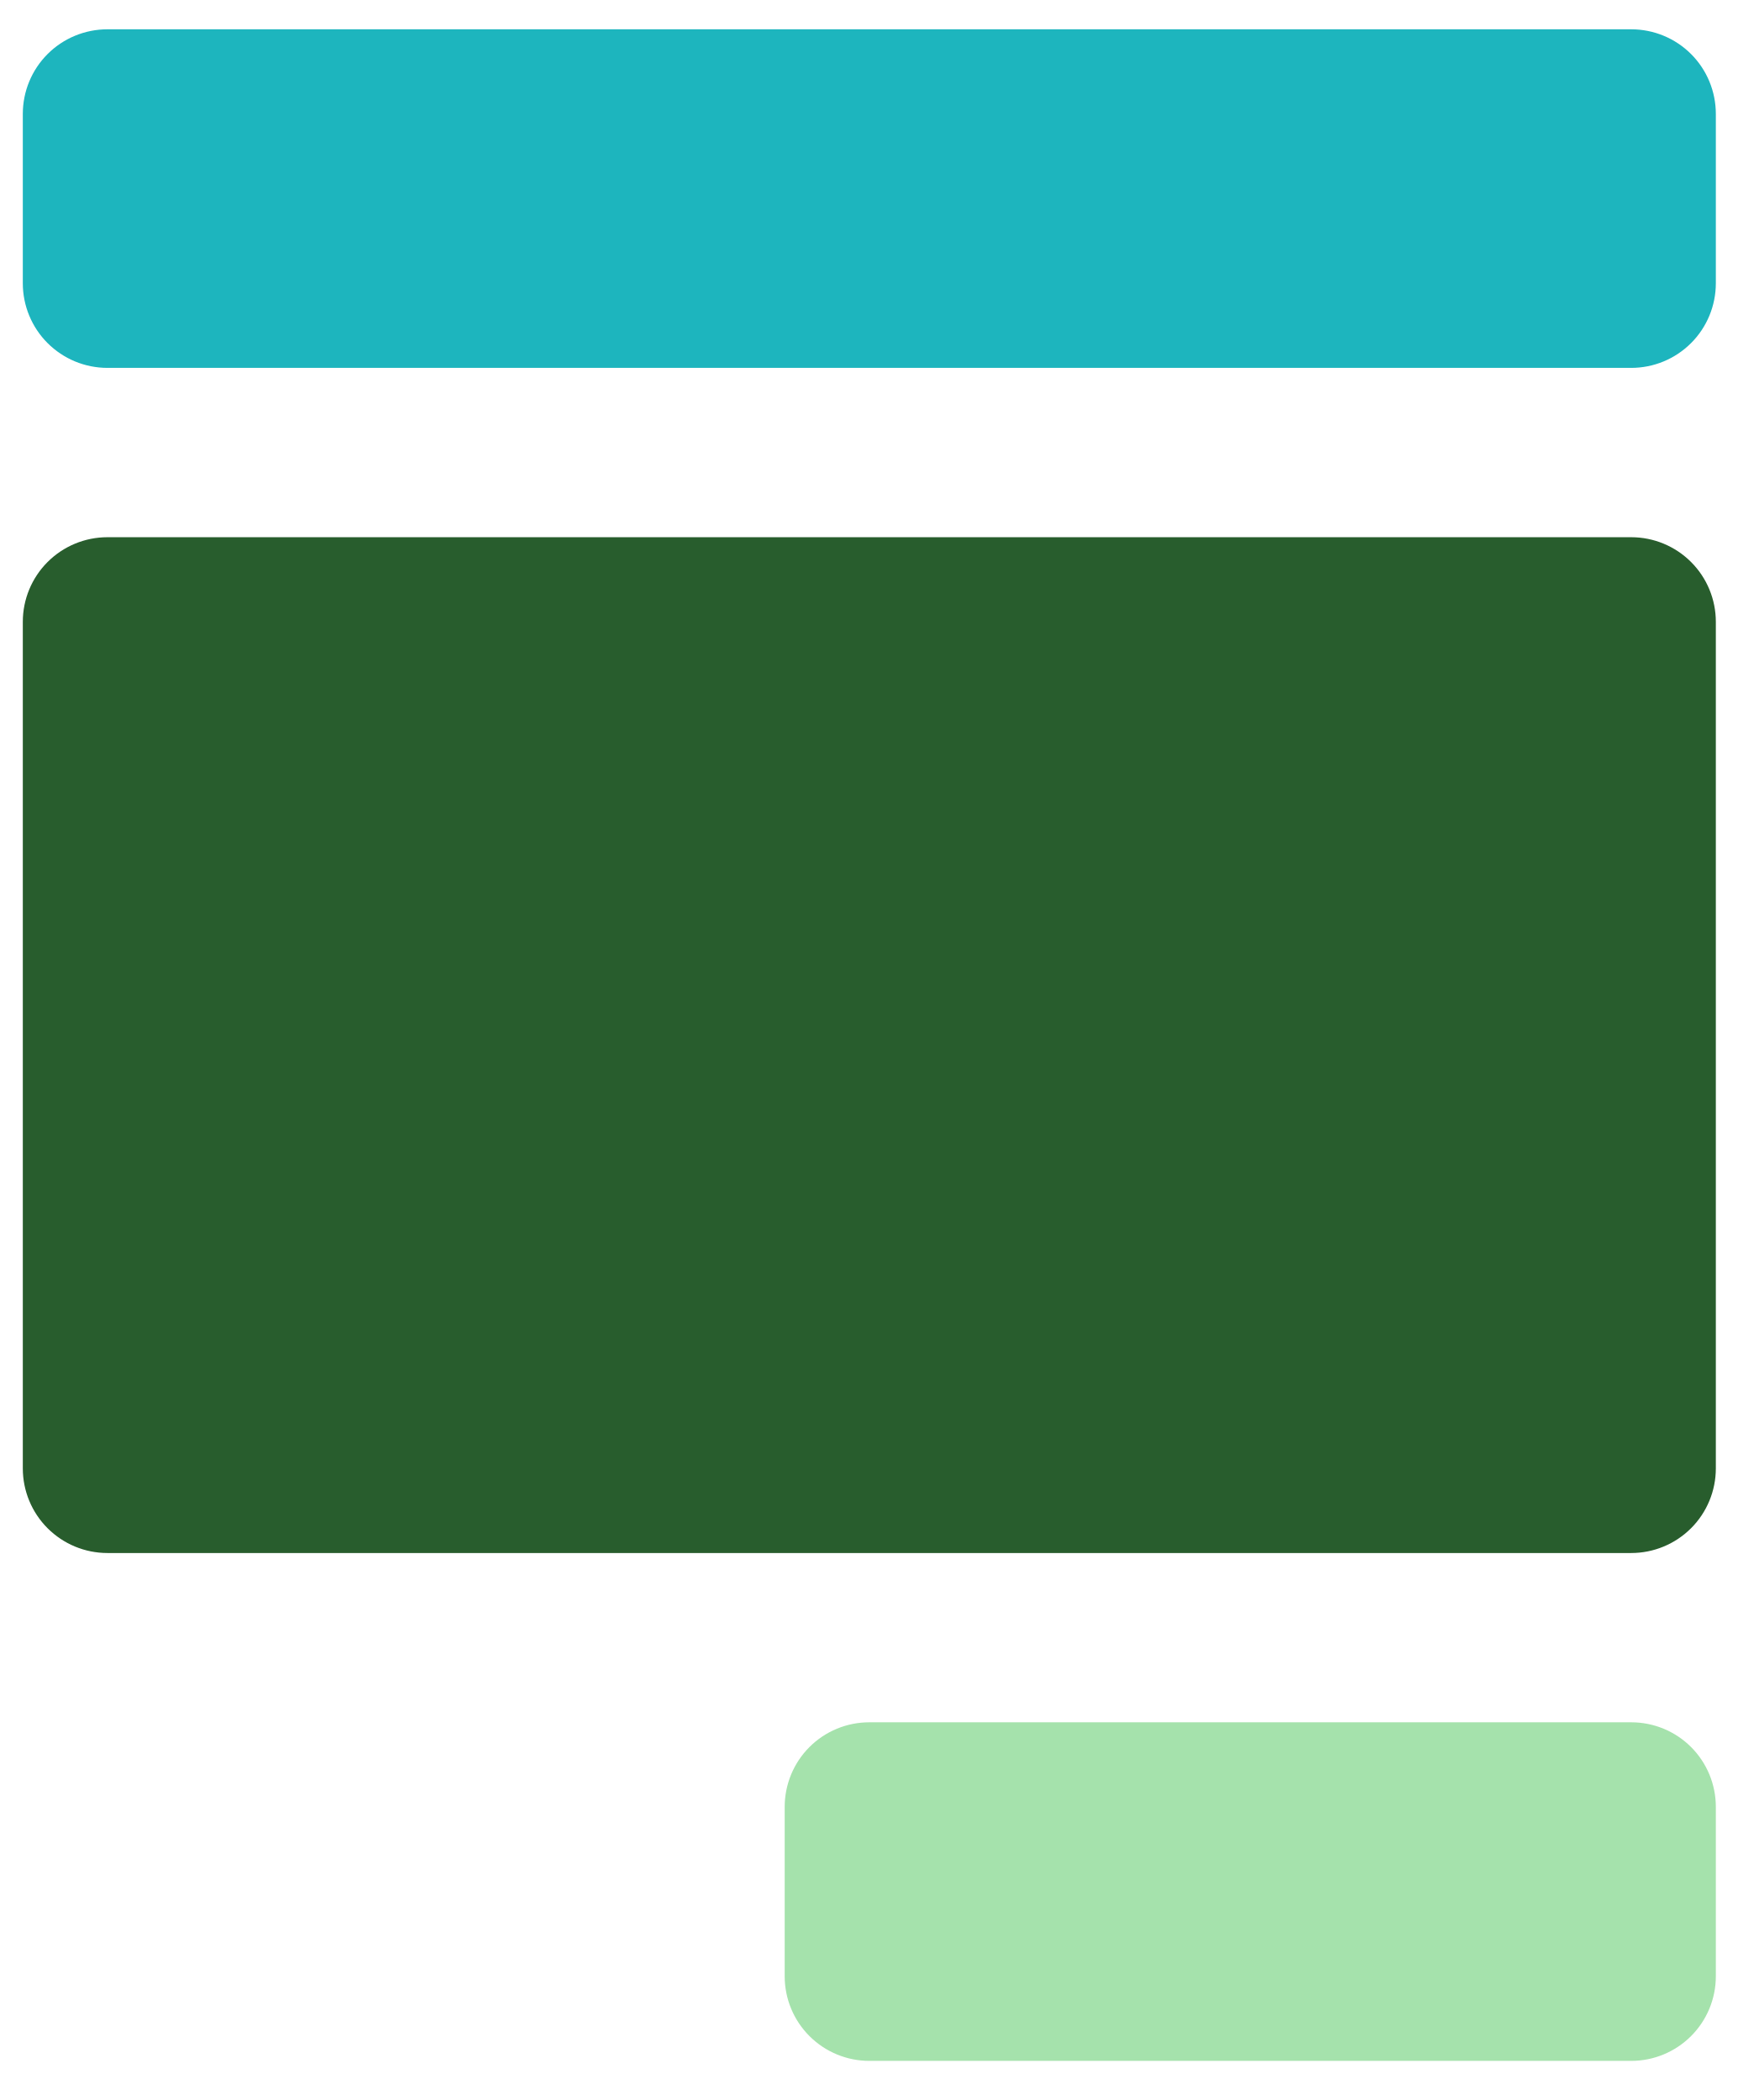
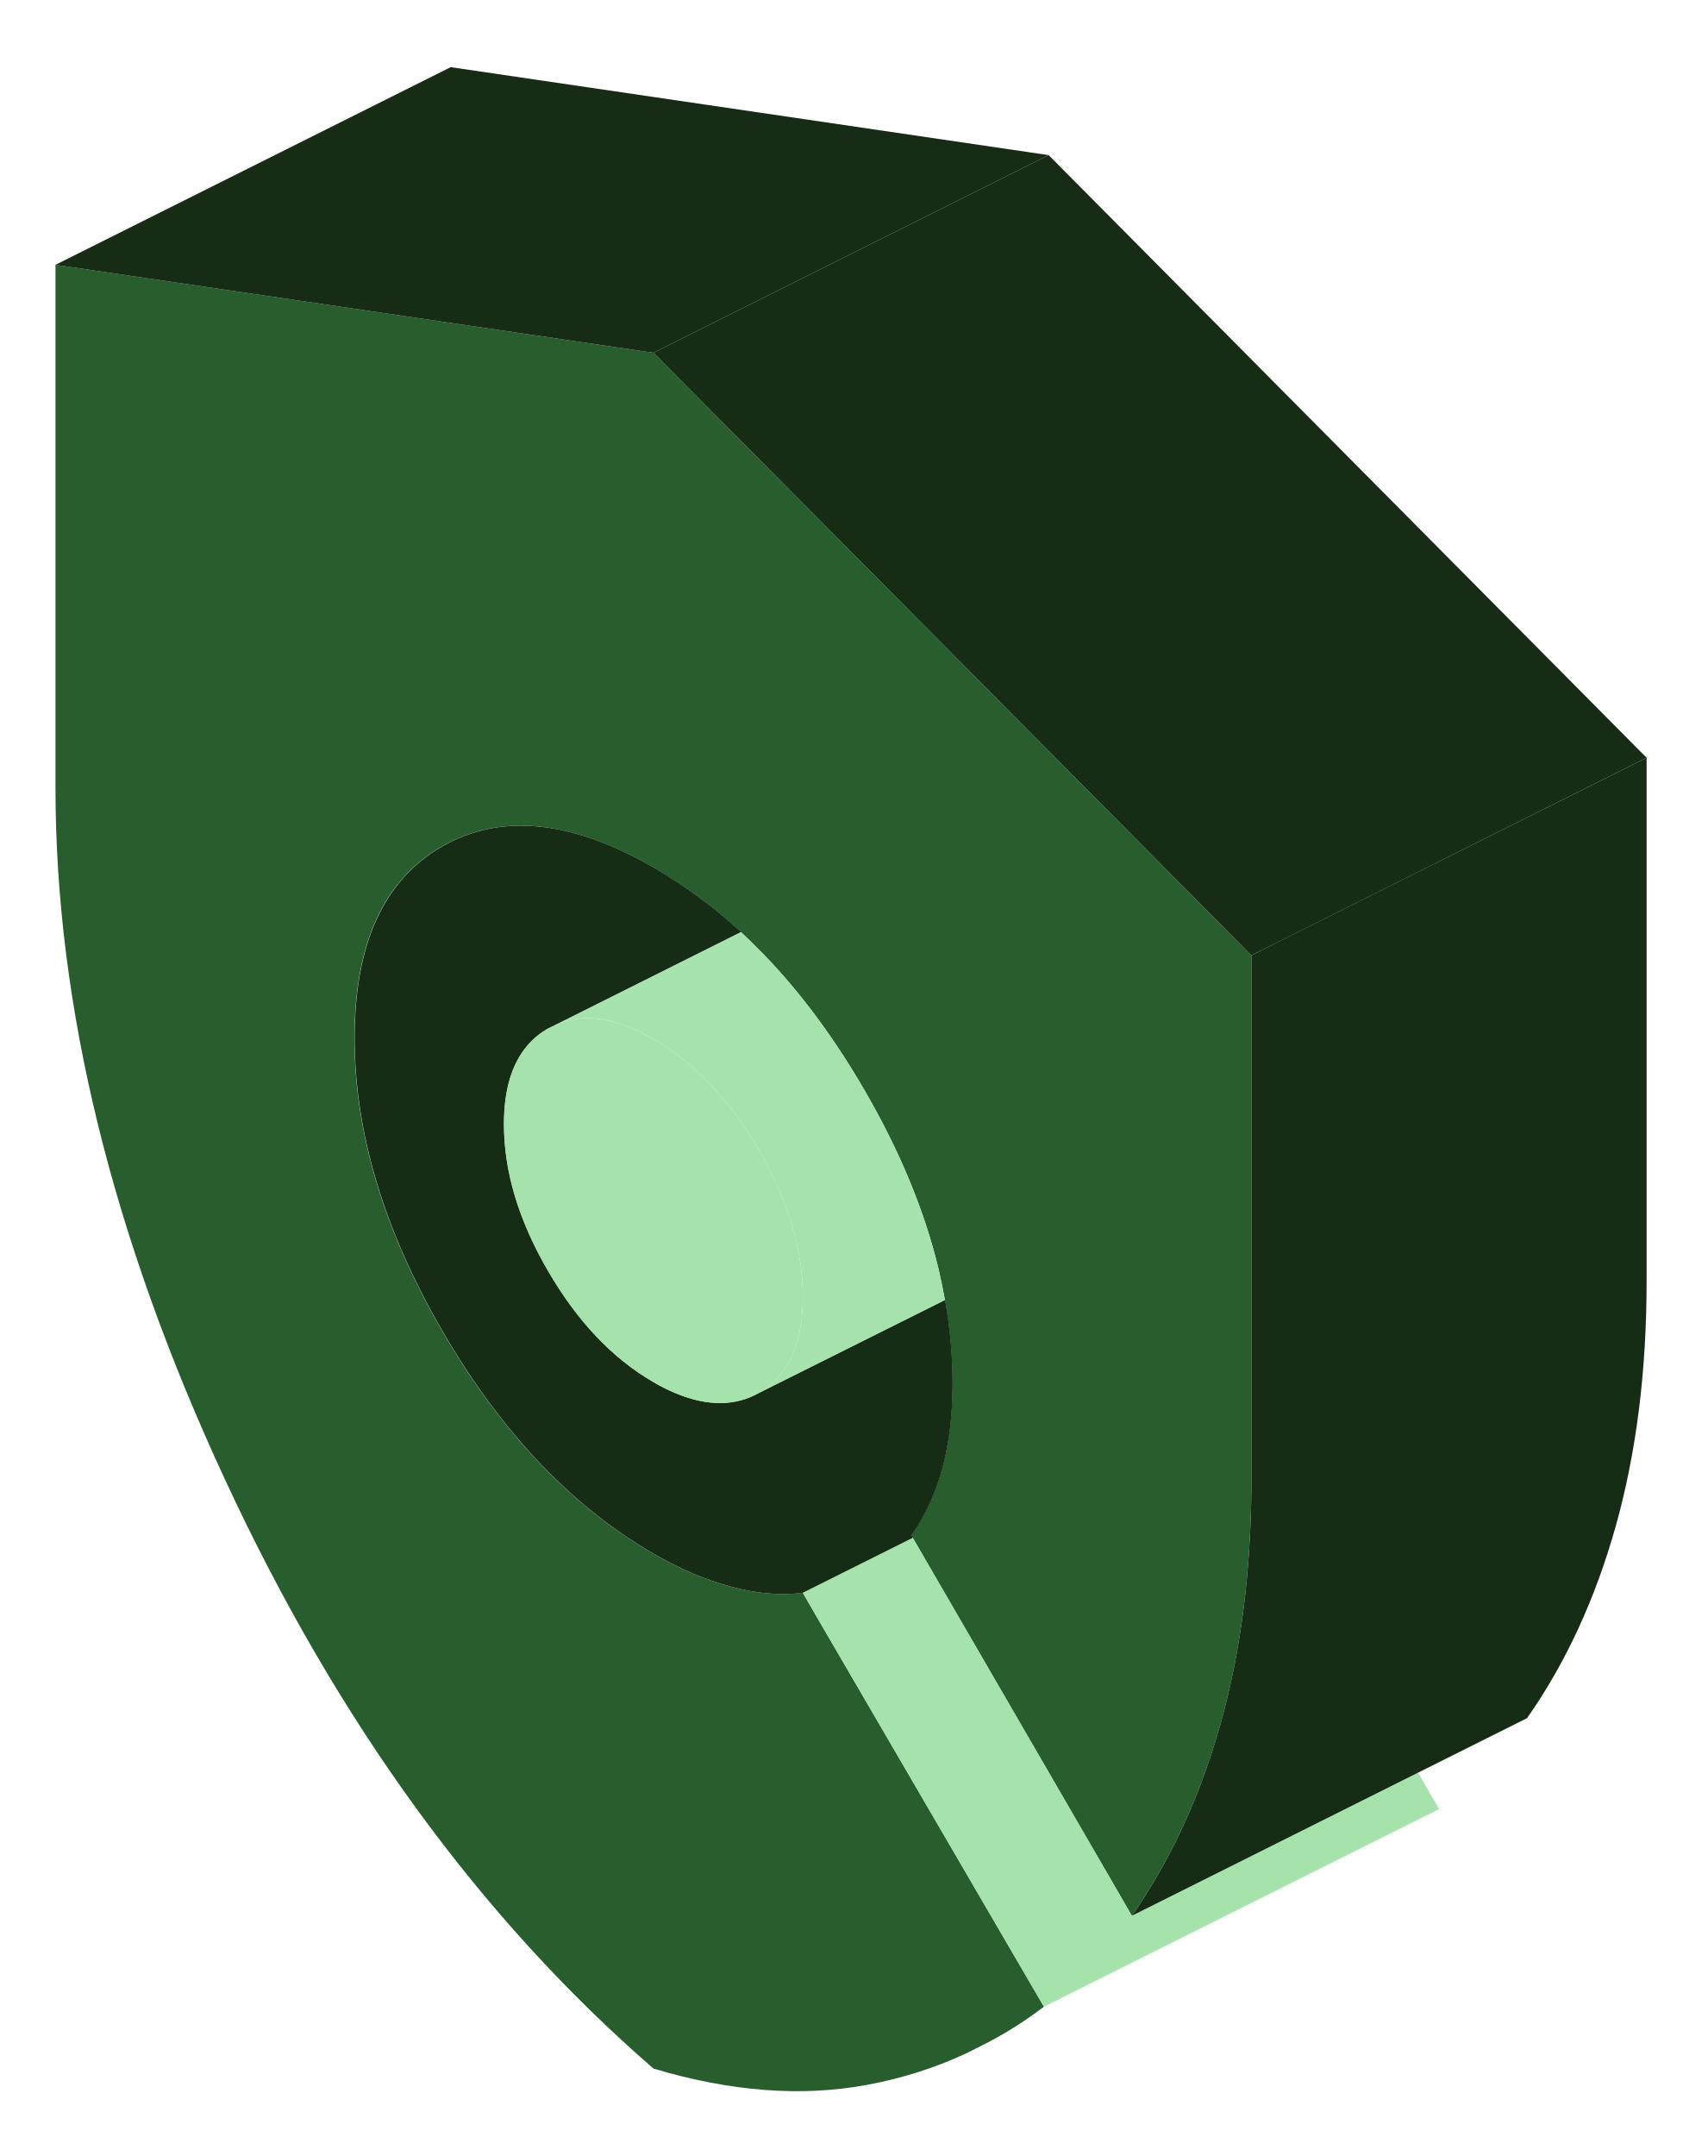
- <svg xmlns="http://www.w3.org/2000/svg" width="36" height="43" viewBox="0 0 36 43" fill="none">
-   <path d="M33.4 42.199H17.8C17.34 42.199 16.899 42.016 16.574 41.691C16.249 41.366 16.067 40.925 16.067 40.466V36.999C16.067 36.539 16.249 36.098 16.574 35.773C16.899 35.448 17.34 35.266 17.8 35.266H33.4C33.86 35.266 34.301 35.448 34.626 35.773C34.951 36.098 35.133 36.539 35.133 36.999V40.466C35.133 40.925 34.951 41.366 34.626 41.691C34.301 42.016 33.86 42.199 33.4 42.199Z" fill="#A5E2AC" />
-   <path d="M33.4 0.6H2.2C1.74 0.6 1.299 0.782 0.974 1.107C0.649 1.432 0.467 1.873 0.467 2.333V5.8C0.467 6.259 0.649 6.7 0.974 7.025C1.299 7.35 1.74 7.533 2.2 7.533H33.4C33.86 7.533 34.301 7.35 34.626 7.025C34.951 6.7 35.133 6.259 35.133 5.8V2.333C35.133 1.873 34.951 1.432 34.626 1.107C34.301 0.782 33.86 0.6 33.4 0.6Z" fill="#1DB5BE" />
-   <path d="M33.4 11H2.2C1.74 11 1.299 11.183 0.974 11.508C0.649 11.833 0.467 12.274 0.467 12.733V30.067C0.467 30.526 0.649 30.967 0.974 31.292C1.299 31.617 1.74 31.8 2.2 31.8H33.4C33.86 31.8 34.301 31.617 34.626 31.292C34.951 30.967 35.133 30.526 35.133 30.067V12.733C35.133 12.274 34.951 11.833 34.626 11.508C34.301 11.183 33.86 11 33.4 11Z" fill="#285D2D" />
+ <svg xmlns="http://www.w3.org/2000/svg" width="80" height="101" viewBox="0 0 80 101" fill="none">
+   <path d="M58.637 44.756V69.645C58.609 73.71 58.128 77.414 57.193 80.747C56.368 83.673 55.239 86.284 53.794 88.59C53.554 88.988 53.304 89.367 53.035 89.747L52.239 88.376L42.767 72.043L42.702 71.923C43.341 71.025 43.822 69.978 44.146 68.793C44.47 67.608 44.628 66.275 44.628 64.802C44.628 63.515 44.507 62.21 44.276 60.895C44.193 60.423 44.091 59.941 43.98 59.46C43.322 56.719 42.165 53.923 40.507 51.071C39.081 48.608 37.498 46.478 35.776 44.701C35.424 44.34 35.072 43.997 34.72 43.664C33.433 42.478 32.063 41.469 30.619 40.636C27.415 38.793 24.6 38.247 22.165 39.015C21.674 39.164 21.193 39.377 20.72 39.645C17.98 41.21 16.609 44.201 16.609 48.627C16.609 53.052 17.98 57.617 20.72 62.349C23.47 67.08 26.767 70.562 30.619 72.784C31.841 73.497 33.054 74.006 34.248 74.33C35.387 74.636 36.452 74.738 37.443 74.636C37.498 74.626 37.563 74.626 37.618 74.617L38.396 75.96L48.915 94.006C48.072 94.645 47.193 95.21 46.285 95.682L45.294 96.182C43.831 96.867 42.285 97.358 40.646 97.664C37.581 98.238 34.239 97.988 30.619 96.904C22.507 89.867 15.804 80.664 10.526 69.275C5.239 57.886 2.6 47.099 2.6 36.914V12.404L21.119 15.127L30.619 16.525L43.433 29.432L58.637 44.756Z" fill="#285D2D" />
+   <path d="M44.155 68.795C43.831 69.98 43.35 71.026 42.711 71.924L42.776 72.045L37.628 74.619C37.572 74.628 37.507 74.628 37.452 74.637C36.461 74.739 35.396 74.637 34.257 74.332C33.063 74.008 31.85 73.499 30.628 72.786C26.776 70.563 23.48 67.082 20.73 62.35C17.989 57.619 16.618 53.045 16.618 48.628C16.618 44.212 17.989 41.212 20.73 39.647C21.202 39.378 21.683 39.165 22.174 39.017C24.609 38.248 27.424 38.795 30.628 40.637C32.072 41.471 33.443 42.48 34.73 43.665L26.118 47.971L25.683 48.184C25.304 48.397 24.97 48.675 24.702 48.998C23.98 49.85 23.618 51.073 23.618 52.665C23.618 54.878 24.304 57.165 25.683 59.536C27.054 61.897 28.702 63.637 30.628 64.749C30.989 64.962 31.341 65.137 31.683 65.276C33.165 65.887 34.461 65.878 35.572 65.249L44.285 60.897C44.517 62.212 44.637 63.517 44.637 64.804C44.637 66.276 44.48 67.61 44.155 68.795Z" fill="#162C15" />
+   <path d="M37.618 60.757C37.618 62.97 36.933 64.461 35.563 65.248C34.452 65.877 33.155 65.887 31.674 65.276C31.331 65.137 30.98 64.961 30.618 64.748C28.692 63.637 27.044 61.896 25.674 59.535C24.294 57.164 23.609 54.877 23.609 52.664C23.609 51.072 23.97 49.85 24.692 48.998C24.961 48.674 25.294 48.396 25.674 48.183L26.109 47.97C27.387 47.442 28.887 47.674 30.618 48.674C32.544 49.785 34.193 51.526 35.563 53.887C36.933 56.257 37.618 58.544 37.618 60.757Z" fill="#A5E2AC" />
+   <path d="M37.618 60.757C37.618 58.544 36.933 56.257 35.563 53.886C34.193 51.525 32.544 49.784 30.618 48.673C28.887 47.673 27.387 47.442 26.109 47.97L34.72 43.664C35.072 43.997 35.424 44.34 35.776 44.701C37.498 46.479 39.081 48.608 40.507 51.072C42.165 53.923 43.322 56.72 43.98 59.46C44.091 59.942 44.193 60.423 44.276 60.895L35.563 65.247C36.933 64.46 37.618 62.97 37.618 60.757Z" fill="#A5E2AC" />
+   <path d="M67.433 84.747L61.008 87.96L48.915 94.006L38.396 75.96L37.619 74.617L42.776 72.043L52.248 88.376L53.035 89.747L55.165 88.682L66.443 83.043L67.433 84.747Z" fill="#A5E2AC" />
+   <path d="M77.156 35.498V60.017C77.156 64.23 76.674 68.054 75.711 71.489C74.748 74.915 73.359 77.915 71.554 80.489L66.443 83.044L55.165 88.683L53.035 89.748C53.304 89.368 53.554 88.989 53.794 88.591C55.239 86.285 56.368 83.674 57.193 80.748C58.128 77.415 58.609 73.711 58.637 69.646V44.757L60.183 43.98L77.156 35.498Z" fill="#162C15" />
+   <path d="M49.137 7.267L30.619 16.526L21.119 15.128L2.6 12.406L21.119 3.146L49.137 7.267Z" fill="#162C15" />
+   <path d="M77.156 35.497L60.193 43.979L58.637 44.756L43.433 29.432L30.619 16.525L49.137 7.266L77.156 35.497Z" fill="#162C15" />
</svg>
